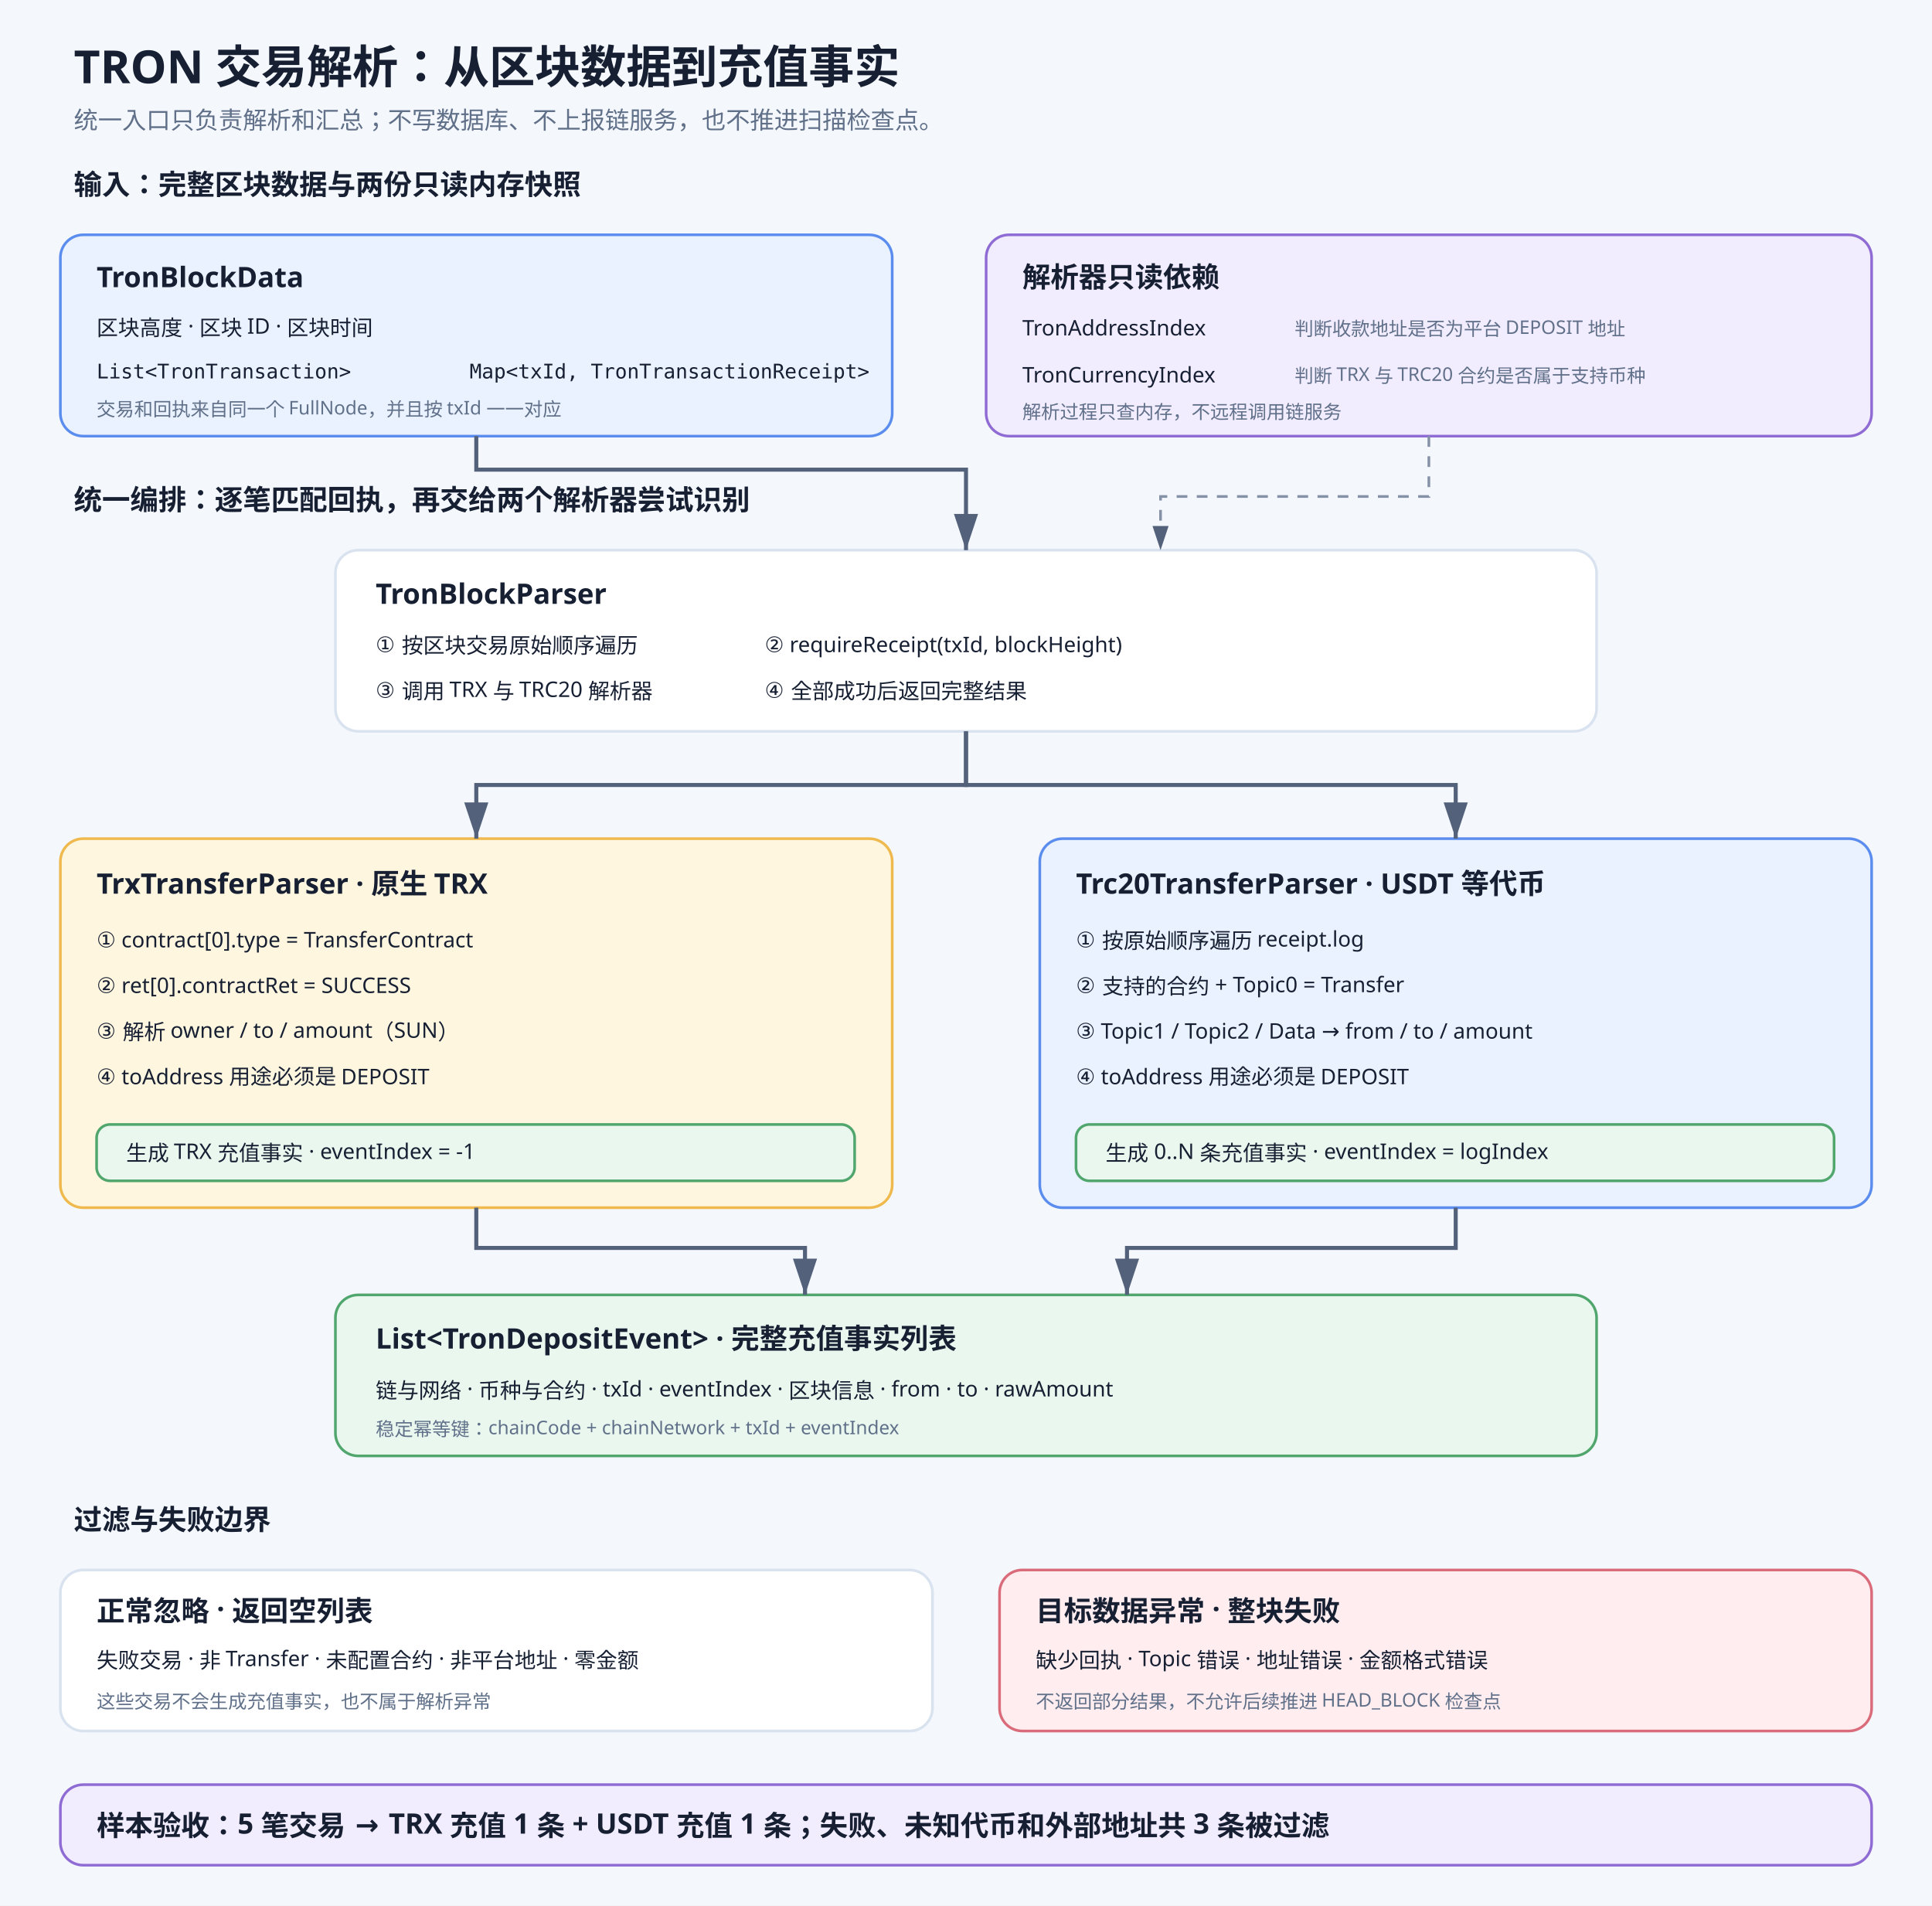
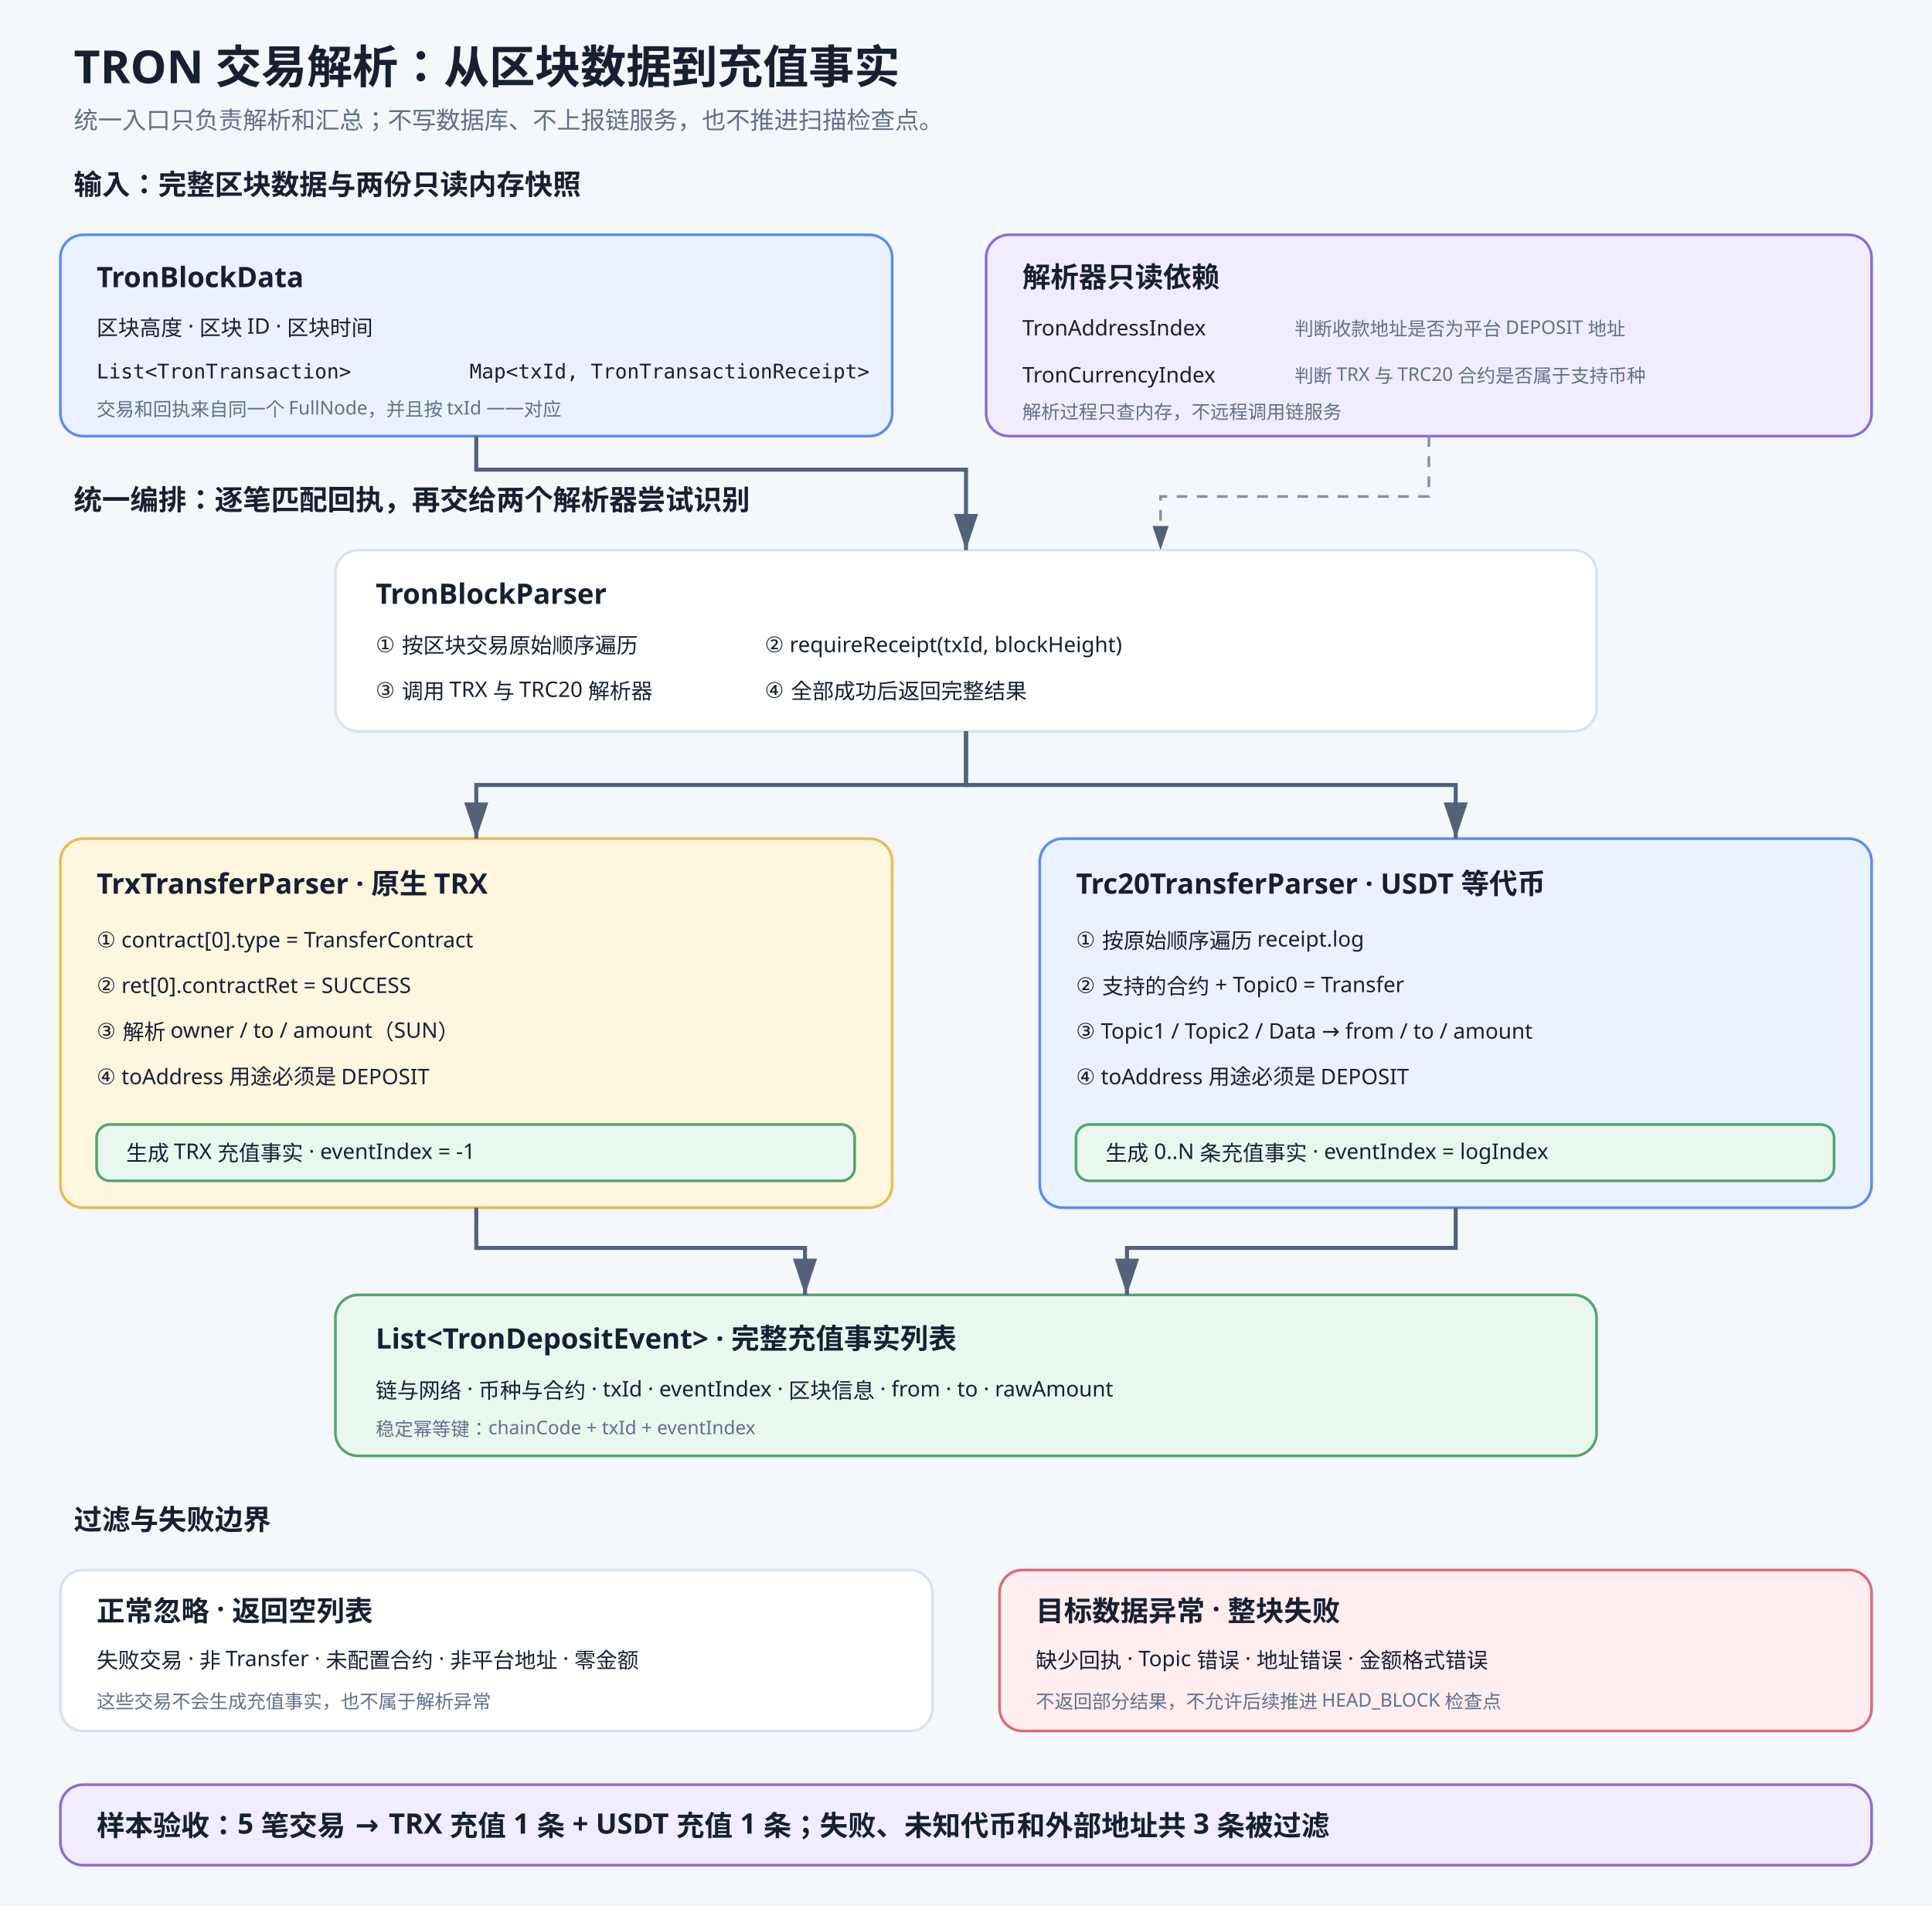
<svg xmlns="http://www.w3.org/2000/svg" width="1440" height="1420" viewBox="0 0 1440 1420">
  <defs>
    <marker id="arrow" markerWidth="10" markerHeight="10" refX="9" refY="3" orient="auto">
      <path d="M0 0v6l9-3z" fill="#53627a" />
    </marker>
    <style>
      text{font-family:"PingFang SC","Microsoft YaHei",sans-serif;fill:#172033}
      .title{font-size:34px;font-weight:700}.subtitle{font-size:18px;fill:#607089}
      .heading{font-size:21px;font-weight:700}.body{font-size:16px}.small{font-size:14px;fill:#607089}
      .mono{font-family:"SFMono-Regular","Menlo",monospace;font-size:15px}
      .card{fill:#fff;stroke:#d9e2ef;stroke-width:2}.purple{fill:#f2ecff;stroke:#8f6bd4;stroke-width:2}
      .blue{fill:#eaf2ff;stroke:#5b8def;stroke-width:2}.yellow{fill:#fff6df;stroke:#efb94d;stroke-width:2}
      .green{fill:#eaf7ef;stroke:#50a66d;stroke-width:2}.red{fill:#ffedf0;stroke:#da6b7a;stroke-width:2}
      .flow{stroke:#53627a;stroke-width:3;fill:none;marker-end:url(#arrow)}
      .dash{stroke:#8491a6;stroke-width:2;stroke-dasharray:8 7;fill:none;marker-end:url(#arrow)}
    </style>
  </defs>
  <rect width="1440" height="1420" fill="#f4f7fc" />
  <text x="55" y="62" class="title">TRON 交易解析：从区块数据到充值事实</text>
  <text x="55" y="96" class="subtitle">统一入口只负责解析和汇总；不写数据库、不上报链服务，也不推进扫描检查点。</text>
  <text x="55" y="145" class="heading">输入：完整区块数据与两份只读内存快照</text>
  <rect x="45" y="175" width="620" height="150" rx="17" class="blue" />
  <text x="72" y="214" class="heading">TronBlockData</text>
  <text x="72" y="250" class="body">区块高度 · 区块 ID · 区块时间</text>
  <text x="72" y="282" class="mono">List&lt;TronTransaction&gt;</text>
  <text x="350" y="282" class="mono">Map&lt;txId, TronTransactionReceipt&gt;</text>
  <text x="72" y="310" class="small">交易和回执来自同一个 FullNode，并且按 txId 一一对应</text>
  <rect x="735" y="175" width="660" height="150" rx="17" class="purple" />
  <text x="762" y="214" class="heading">解析器只读依赖</text>
  <text x="762" y="250" class="body">TronAddressIndex</text>
  <text x="965" y="250" class="small">判断收款地址是否为平台 DEPOSIT 地址</text>
  <text x="762" y="285" class="body">TronCurrencyIndex</text>
  <text x="965" y="285" class="small">判断 TRX 与 TRC20 合约是否属于支持币种</text>
  <text x="762" y="312" class="small">解析过程只查内存，不远程调用链服务</text>
  <text x="55" y="380" class="heading">统一编排：逐笔匹配回执，再交给两个解析器尝试识别</text>
  <rect x="250" y="410" width="940" height="135" rx="17" class="card" />
  <text x="280" y="450" class="heading">TronBlockParser</text>
  <text x="280" y="486" class="body">① 按区块交易原始顺序遍历</text>
  <text x="570" y="486" class="body">② requireReceipt(txId, blockHeight)</text>
  <text x="280" y="520" class="body">③ 调用 TRX 与 TRC20 解析器</text>
  <text x="570" y="520" class="body">④ 全部成功后返回完整结果</text>
  <path d="M355 325V350H720V410" class="flow" />
  <path d="M1065 325V370H865V410" class="dash" />
  <rect x="45" y="625" width="620" height="275" rx="17" class="yellow" />
  <text x="72" y="666" class="heading">TrxTransferParser · 原生 TRX</text>
  <text x="72" y="706" class="body">① contract[0].type = TransferContract</text>
  <text x="72" y="740" class="body">② ret[0].contractRet = SUCCESS</text>
  <text x="72" y="774" class="body">③ 解析 owner / to / amount（SUN）</text>
  <text x="72" y="808" class="body">④ toAddress 用途必须是 DEPOSIT</text>
  <rect x="72" y="838" width="565" height="42" rx="10" class="green" />
  <text x="94" y="865" class="body">生成 TRX 充值事实 · eventIndex = -1</text>
  <rect x="775" y="625" width="620" height="275" rx="17" class="blue" />
  <text x="802" y="666" class="heading">Trc20TransferParser · USDT 等代币</text>
  <text x="802" y="706" class="body">① 按原始顺序遍历 receipt.log</text>
  <text x="802" y="740" class="body">② 支持的合约 + Topic0 = Transfer</text>
  <text x="802" y="774" class="body">③ Topic1 / Topic2 / Data → from / to / amount</text>
  <text x="802" y="808" class="body">④ toAddress 用途必须是 DEPOSIT</text>
  <rect x="802" y="838" width="565" height="42" rx="10" class="green" />
  <text x="824" y="865" class="body">生成 0..N 条充值事实 · eventIndex = logIndex</text>
  <path d="M720 545V585H355V625" class="flow" />
  <path d="M720 545V585H1085V625" class="flow" />
  <rect x="250" y="965" width="940" height="120" rx="17" class="green" />
  <text x="280" y="1005" class="heading">List&lt;TronDepositEvent&gt; · 完整充值事实列表</text>
  <text x="280" y="1042" class="body">链与网络 · 币种与合约 · txId · eventIndex · 区块信息 · from · to · rawAmount</text>
-   <text x="280" y="1070" class="small">稳定幂等键：chainCode + chainNetwork + txId + eventIndex</text>
+   <text x="280" y="1070" class="small">稳定幂等键：chainCode + txId + eventIndex</text>
  <path d="M355 900V930H600V965" class="flow" />
  <path d="M1085 900V930H840V965" class="flow" />
  <text x="55" y="1140" class="heading">过滤与失败边界</text>
  <rect x="45" y="1170" width="650" height="120" rx="17" class="card" />
  <text x="72" y="1208" class="heading">正常忽略 · 返回空列表</text>
  <text x="72" y="1243" class="body">失败交易 · 非 Transfer · 未配置合约 · 非平台地址 · 零金额</text>
  <text x="72" y="1273" class="small">这些交易不会生成充值事实，也不属于解析异常</text>
  <rect x="745" y="1170" width="650" height="120" rx="17" class="red" />
  <text x="772" y="1208" class="heading">目标数据异常 · 整块失败</text>
  <text x="772" y="1243" class="body">缺少回执 · Topic 错误 · 地址错误 · 金额格式错误</text>
  <text x="772" y="1273" class="small">不返回部分结果，不允许后续推进 HEAD_BLOCK 检查点</text>
  <rect x="45" y="1330" width="1350" height="60" rx="17" class="purple" />
  <text x="72" y="1368" class="heading">样本验收：5 笔交易 → TRX 充值 1 条 + USDT 充值 1 条；失败、未知代币和外部地址共 3 条被过滤</text>
</svg>
